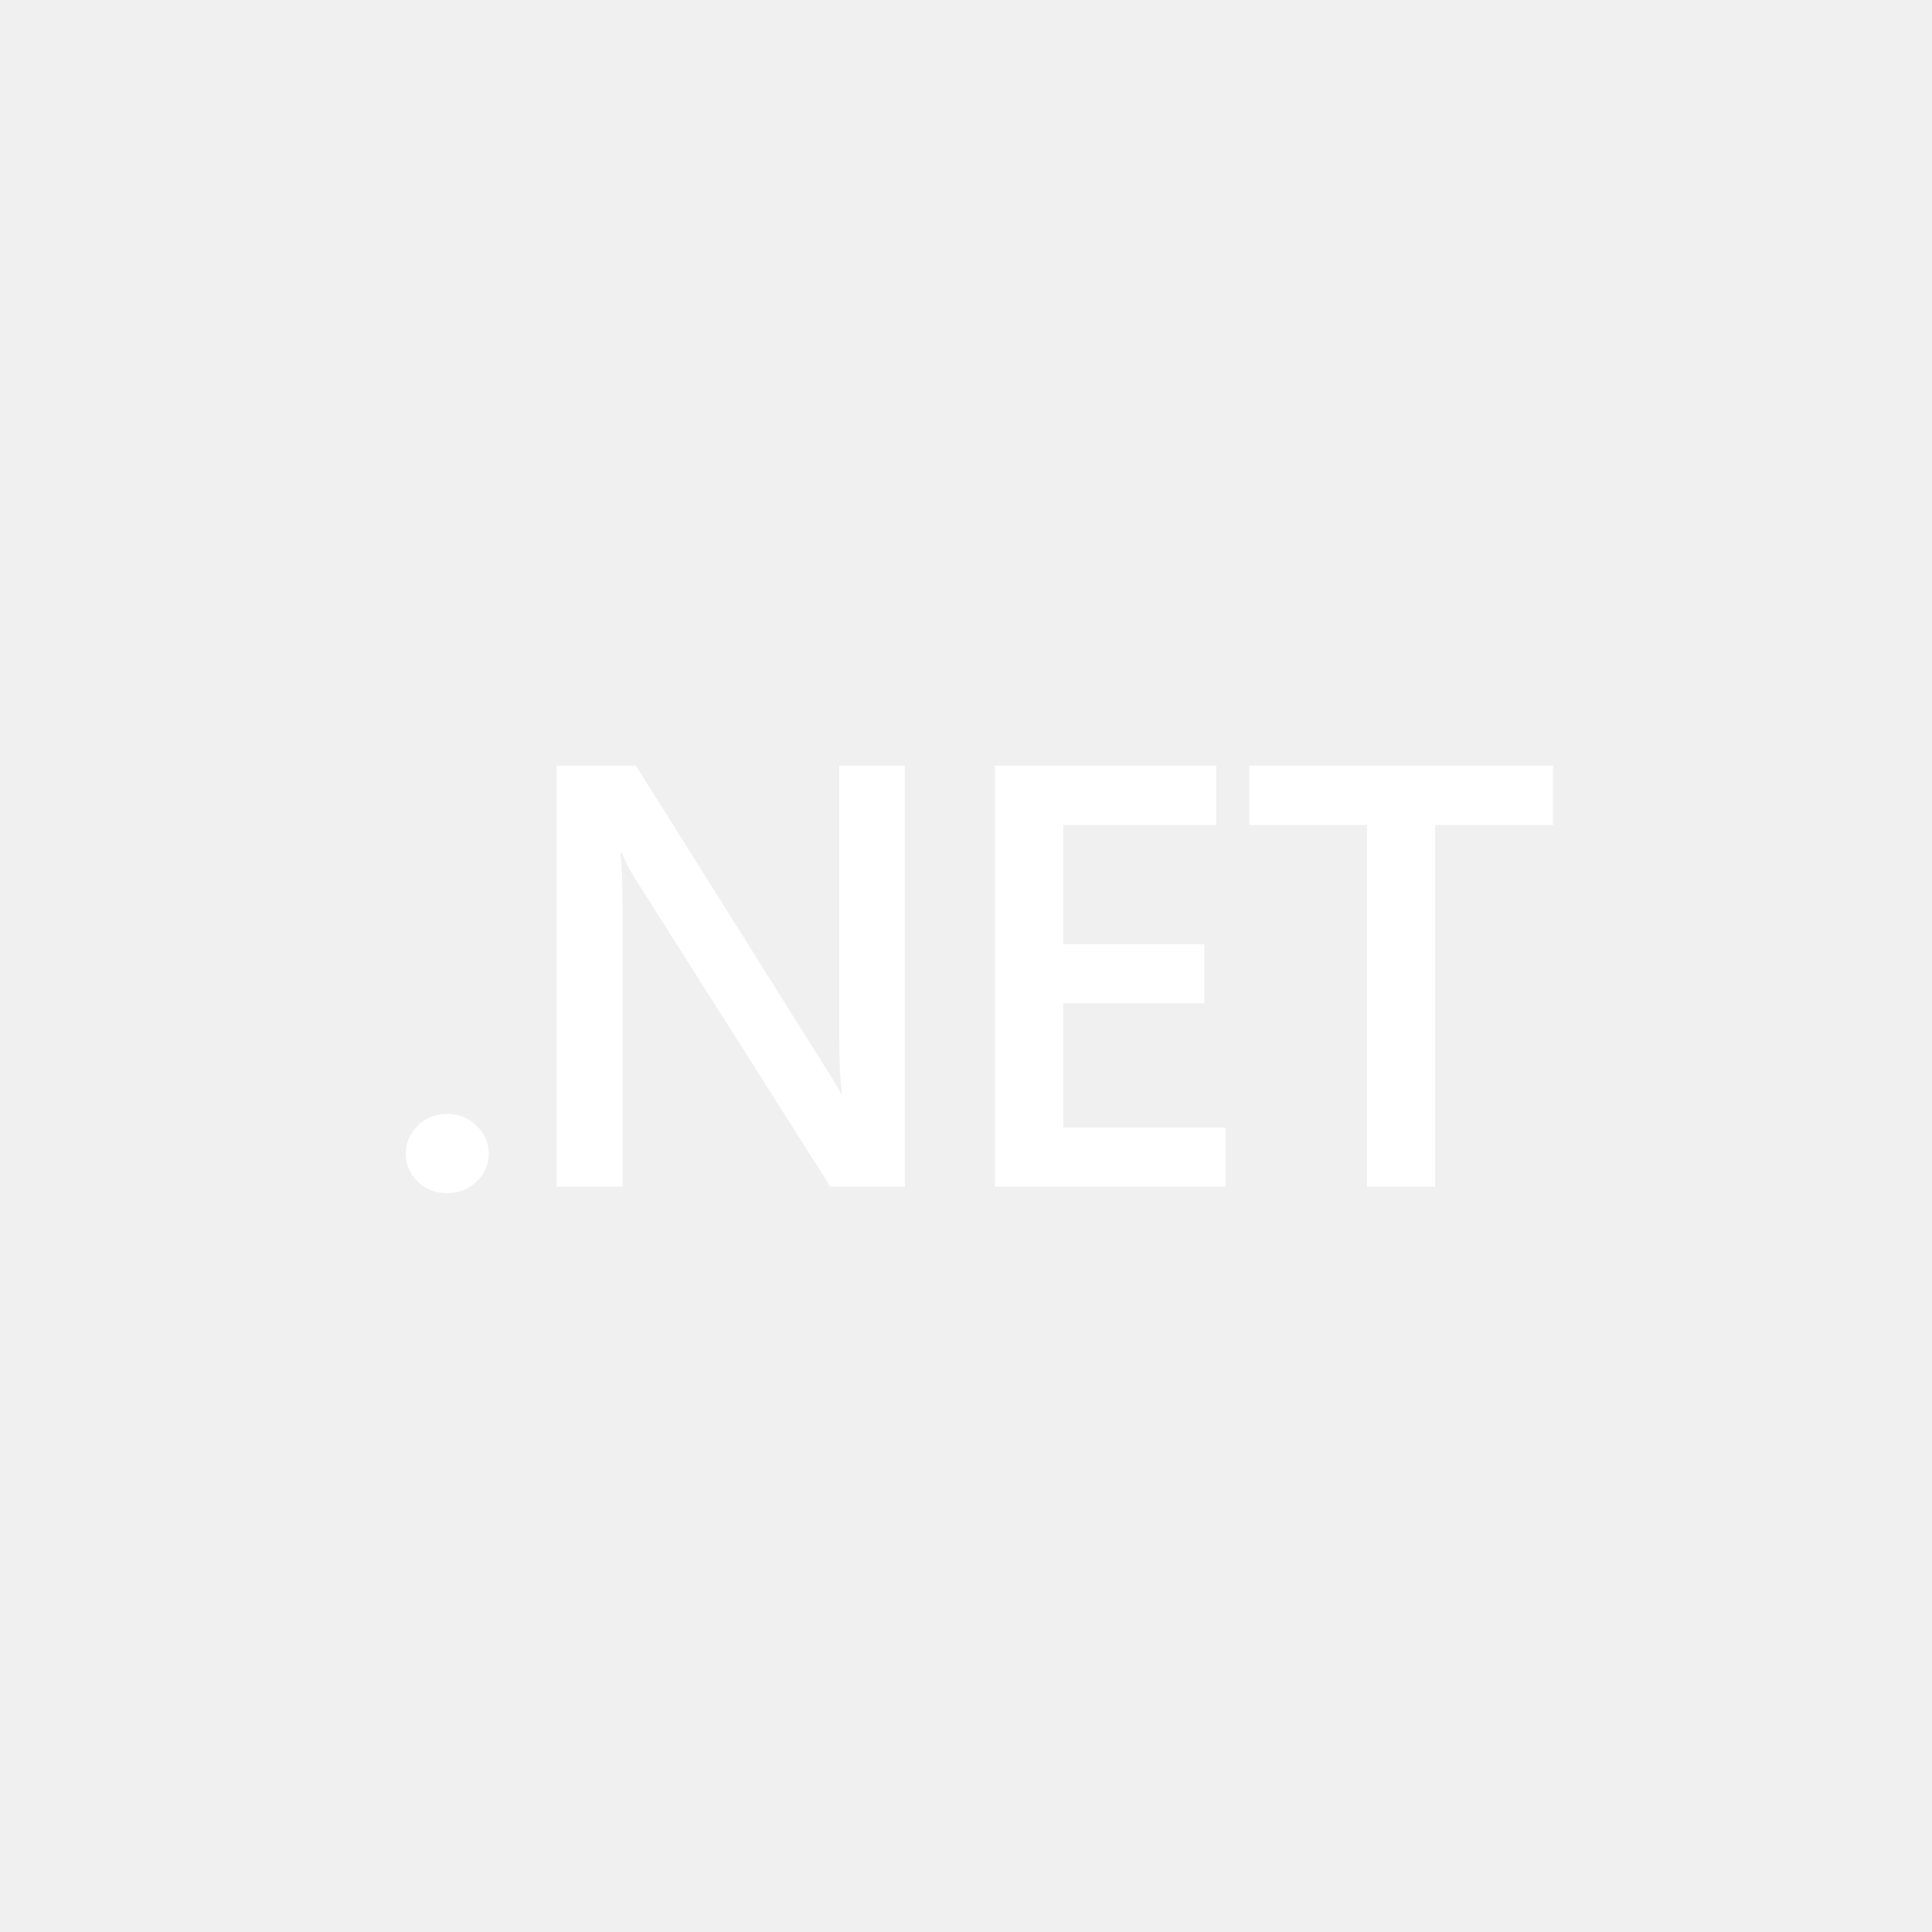
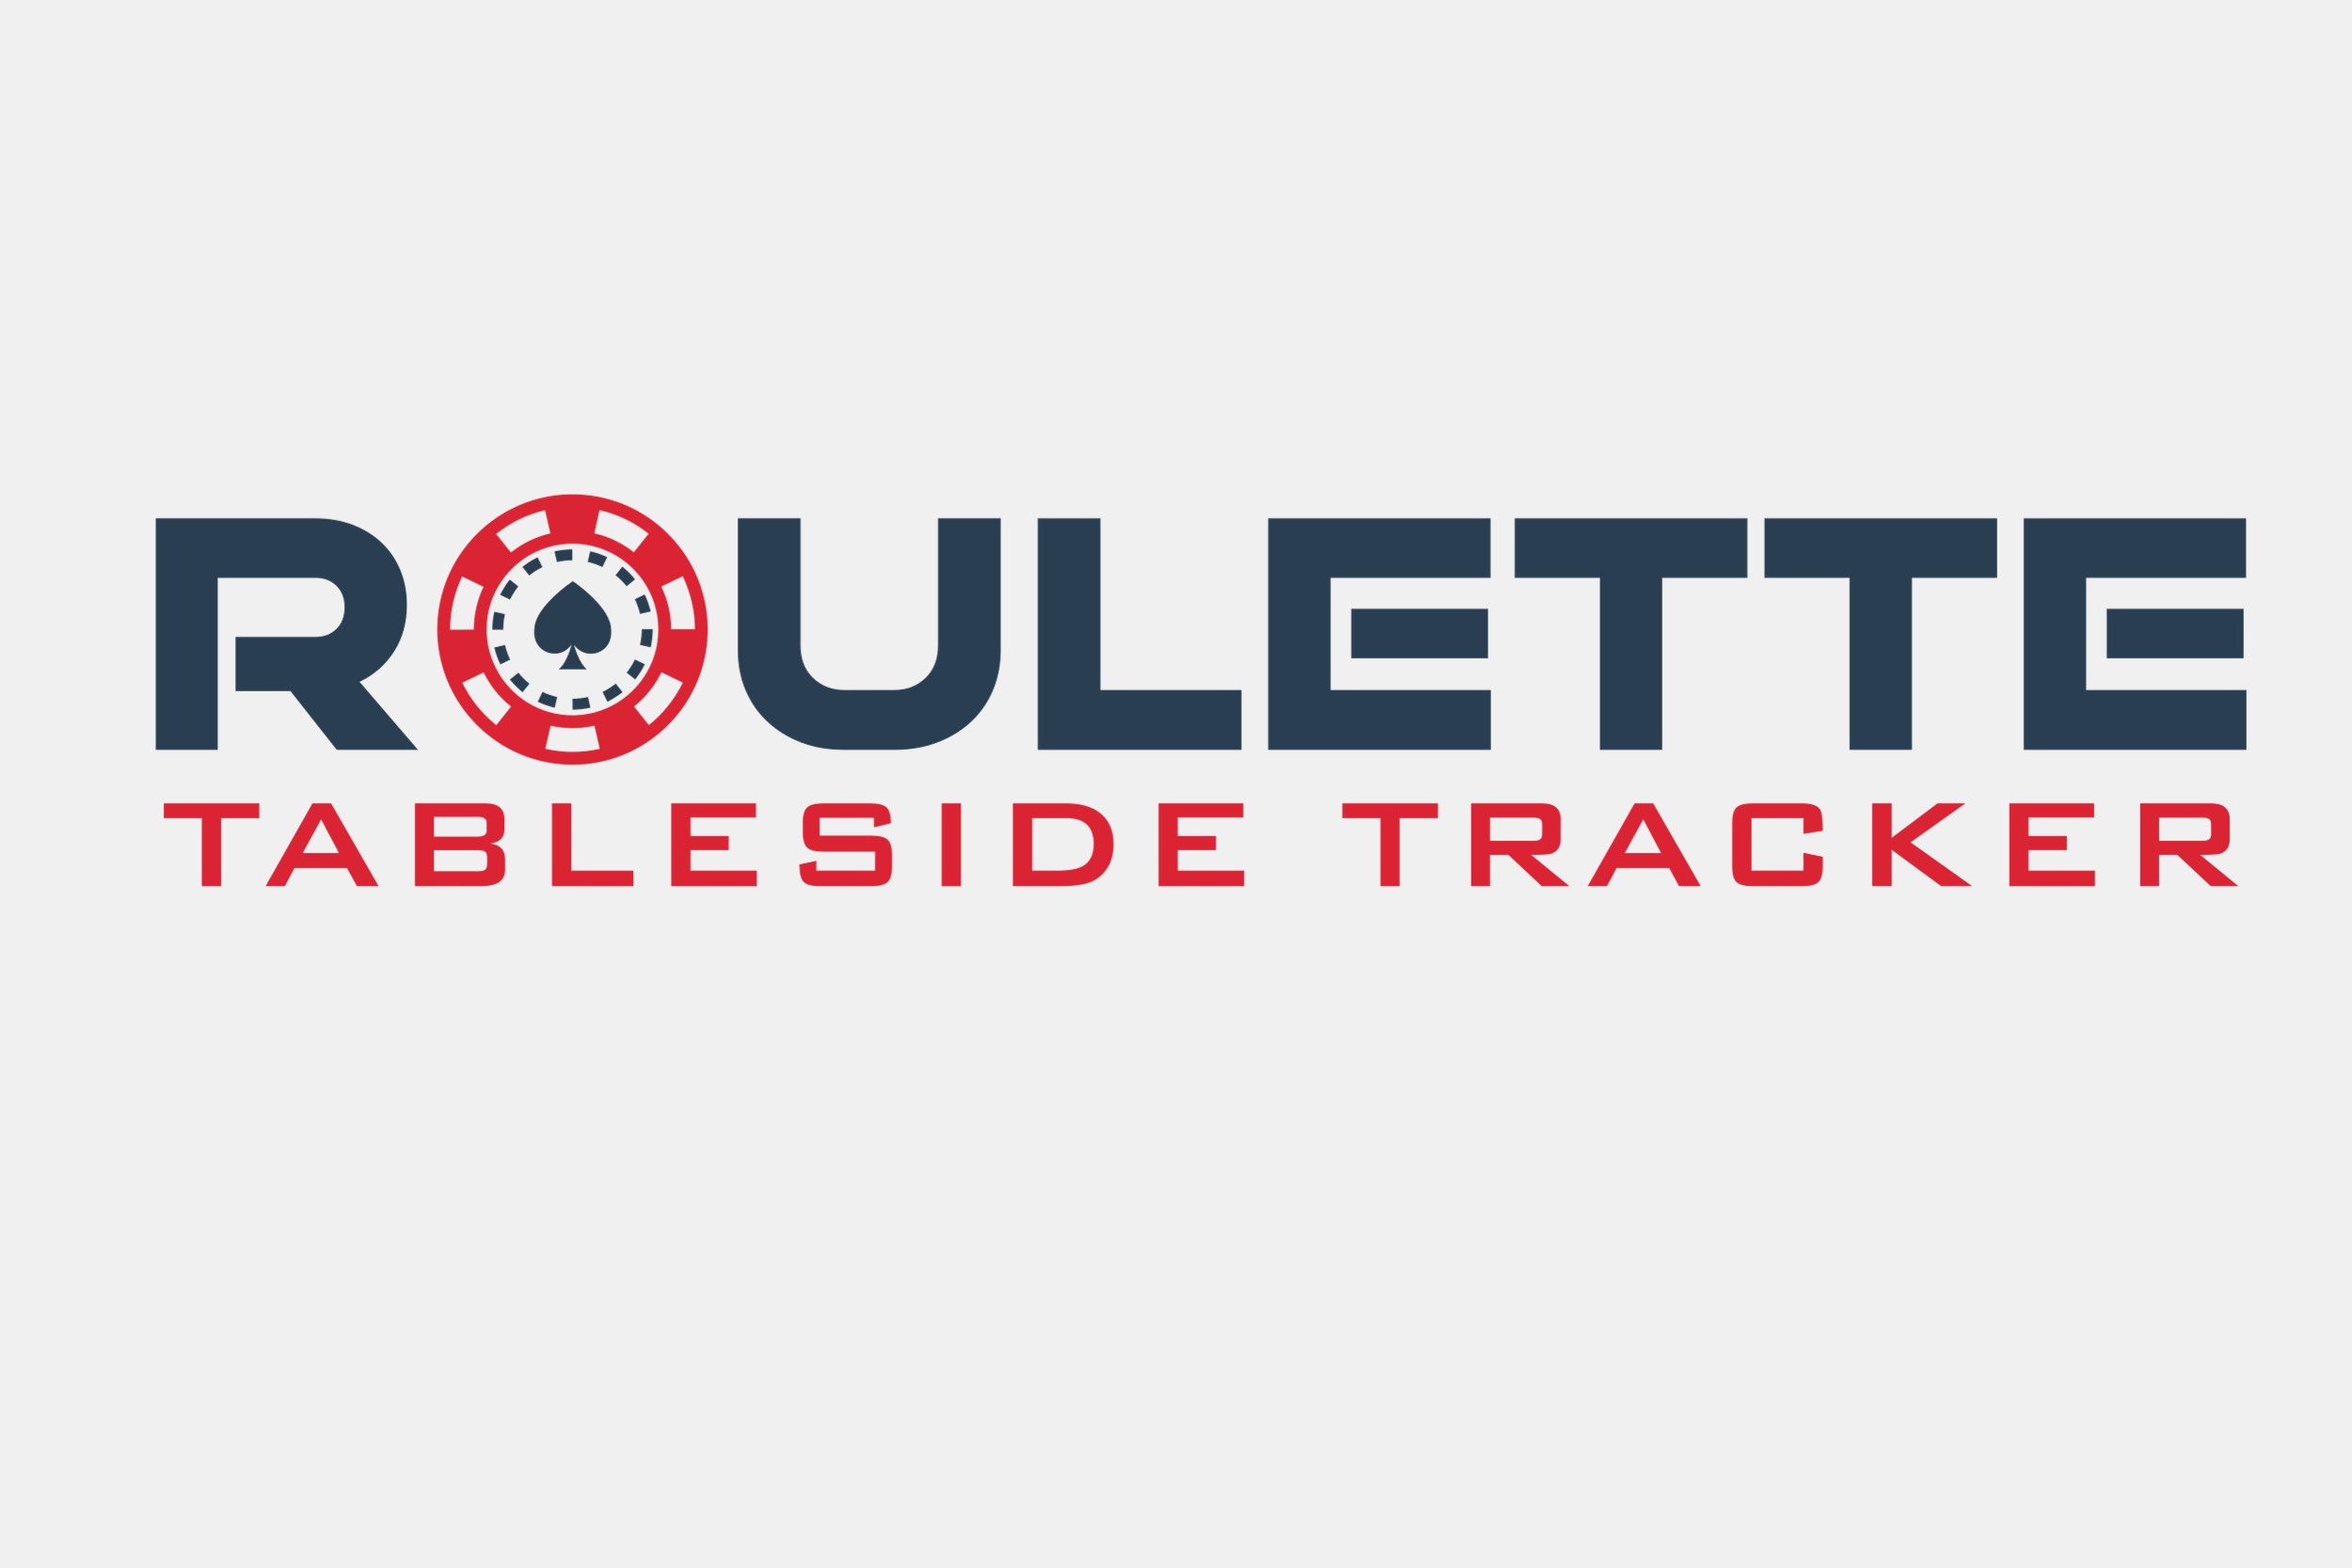
- <svg xmlns="http://www.w3.org/2000/svg" width="456" height="456" viewBox="0 0 456 456" version="1.1" xml:space="preserve" style="fill-rule:evenodd;clip-rule:evenodd;stroke-linejoin:round;stroke-miterlimit:2;">
-   <path d="m 105.5,281.609 c -2.703,0 -5.001,-0.9 -6.893,-2.702 -1.892,-1.848 -2.838,-4.042 -2.838,-6.582 0,-2.587 0.946,-4.804 2.838,-6.652 1.892,-1.848 4.19,-2.772 6.893,-2.772 2.748,0 5.068,0.924 6.96,2.772 1.937,1.848 2.906,4.064 2.906,6.652 0,2.54 -0.968,4.734 -2.906,6.582 -1.892,1.802 -4.212,2.702 -6.96,2.702 z" style="fill:#ffffff;fill-rule:nonzero;stroke-width:0.838" />
-   <path d="M 213.561,280.084 H 195.99 L 149.7,207.054 c -1.171,-1.848 -2.14,-3.765 -2.906,-5.751 h -0.406 c 0.361,2.125 0.541,6.675 0.541,13.65 v 65.132 h -15.543 v -99.36 h 18.719 l 44.737,71.298 c 1.892,2.957 3.109,4.989 3.649,6.098 h 0.27 c -0.45,-2.632 -0.676,-7.09 -0.676,-13.373 v -64.023 h 15.476 z" style="fill:#ffffff;fill-rule:nonzero;stroke-width:0.838" />
-   <path d="m 289.251,280.084 h -54.401 v -99.36 h 52.238 v 13.997 h -36.154 v 28.131 h 33.316 v 13.927 h -33.316 v 29.378 h 38.316 z" style="fill:#ffffff;fill-rule:nonzero;stroke-width:0.838" />
-   <path d="M 366.565,194.721 H 338.722 v 85.363 h -16.084 v -85.363 h -27.775 v -13.997 h 71.701 z" style="fill:#ffffff;fill-rule:nonzero;stroke-width:0.838" />
+ <svg xmlns="http://www.w3.org/2000/svg" xmlns:xlink="http://www.w3.org/1999/xlink" version="1.1" id="Layer_1" x="0px" y="0px" width="8503.94px" height="5669.29px" viewBox="0 0 8503.94 5669.29" enable-background="new 0 0 8503.94 5669.29" xml:space="preserve">
+   <defs id="defs185">
+     <pattern patternTransform="translate(1124.431,754.1098)" id="pattern2791" xlink:href="#pattern2697" />
+     <pattern id="pattern2697" patternTransform="translate(1178.297,558.8492)" height="4127.766" width="5898.216" patternUnits="userSpaceOnUse">
+       <rect style="fill:none;stroke-width:3.7;stroke-miterlimit:1.4" id="rect1461" width="5898.216" height="1710.213" x="0" y="0" />
+       <g id="g180" transform="translate(-1299.493,-572.3155)">
+         <g id="g90">
+           <g id="g36">
+             <path id="path4" d="m 2213.153,1670.392 h -82.721 v 147.369 h -41.708 v -147.369 h -82.374 v -31.976 h 206.803 z" fill="#da2333" />
+             <path id="path6" d="m 2471.4,1817.761 h -46.921 l -21.55,-39.275 h -113.654 l -20.854,39.275 h -41.708 l 101.49,-179.345 h 40.318 z m -85.848,-71.598 -38.58,-72.989 -39.97,72.989 z" fill="#da2333" />
+             <path id="path8" d="m 2745.283,1782.657 c 0,23.407 -17.612,35.104 -52.831,35.104 H 2549.95 v -179.345 h 153.625 c 26.876,0 40.317,11.589 40.317,34.757 v 21.896 c 0,17.612 -10.313,27.692 -30.934,30.238 21.55,2.781 32.324,14.251 32.324,34.409 v 22.941 z m -39.97,-85.154 v -17.03 c 0,-8.571 -6.375,-12.861 -19.116,-12.861 h -95.233 v 42.751 h 95.233 c 12.74,0 19.116,-4.285 19.116,-12.86 z m 1.042,71.946 v -13.554 c 0,-6.717 -1.564,-11.062 -4.692,-13.034 -3.128,-1.966 -8.287,-2.954 -15.467,-2.954 h -95.233 v 45.531 h 95.233 c 7.18,0 12.339,-0.983 15.467,-2.955 3.128,-1.966 4.692,-6.31 4.692,-13.034 z" fill="#da2333" />
+             <path id="path10" d="M 3022.987,1817.761 H 2846.77 v -179.345 h 41.708 v 145.631 h 134.509 z" fill="#da2333" />
+             <path id="path12" d="m 3290.266,1817.761 h -185.253 v -179.345 h 183.516 v 30.586 H 3146.72 v 39.97 h 82.721 v 30.586 h -82.721 v 44.488 h 143.545 v 33.715 z" fill="#da2333" />
+             <path id="path14" d="m 3582.914,1775.358 c 0,16.684 -3.247,27.925 -9.731,33.714 -6.49,5.794 -18.193,8.689 -35.104,8.689 h -110.874 c -18.307,0 -30.358,-3.242 -36.147,-9.731 -5.794,-6.484 -8.689,-18.997 -8.689,-37.537 l 36.843,-7.646 v 21.201 h 126.862 v -41.013 h -111.917 c -16.917,0 -28.56,-2.895 -34.931,-8.689 -6.375,-5.789 -9.558,-17.031 -9.558,-33.714 v -19.812 c 0,-16.684 3.183,-27.92 9.558,-33.714 6.371,-5.789 18.014,-8.689 34.931,-8.689 h 101.838 c 17.145,0 28.848,2.954 35.104,8.863 6.256,5.908 9.384,17.324 9.384,34.234 l -36.843,8.689 v -20.505 h -117.478 v 38.58 h 111.917 c 16.911,0 28.614,2.9 35.104,8.689 6.484,5.794 9.731,17.03 9.731,33.714 z" fill="#da2333" />
+             <path id="path16" d="m 3732.018,1817.761 h -41.708 v -179.345 h 41.708 z" fill="#da2333" />
+             <path id="path18" d="m 4062.55,1727.047 c 0,34.757 -13.208,60.362 -39.623,76.812 -15.065,9.271 -39.623,13.902 -73.685,13.902 h -104.618 v -179.345 h 115.392 c 31.048,0 55.378,6.951 72.989,20.854 19.694,15.294 29.545,37.886 29.545,67.777 z m -43.098,-0.696 c 0,-37.304 -19.698,-55.959 -59.087,-55.959 h -74.032 v 113.655 h 53.873 c 25.486,0 44.022,-3.242 55.611,-9.732 15.755,-8.803 23.635,-24.791 23.635,-47.964 z" fill="#da2333" />
+             <path id="path20" d="m 4345.117,1817.761 h -185.252 v -179.345 h 183.514 v 30.586 h -141.806 v 39.97 h 82.72 v 30.586 h -82.72 v 44.488 h 143.544 z" fill="#da2333" />
+             <path id="path22" d="m 4764.628,1670.392 h -82.723 v 147.369 h -41.708 v -147.369 h -82.374 v -31.976 h 206.805 z" fill="#da2333" />
+             <path id="path24" d="m 5049.285,1817.761 h -59.783 l -72.292,-67.776 h -39.623 v 67.776 h -41.013 v -179.345 h 153.624 c 26.876,0 40.315,11.589 40.315,34.757 v 42.055 c 0,17.378 -6.948,28.153 -20.852,32.325 -5.333,1.624 -19.697,2.432 -43.099,2.432 z m -59.087,-112.611 v -21.55 c 0,-6.023 -1.737,-9.96 -5.216,-11.816 -2.55,-1.619 -7.069,-2.434 -13.552,-2.434 h -93.844 v 50.05 h 93.844 c 6.482,0 11.002,-0.809 13.552,-2.433 3.479,-1.852 5.216,-5.789 5.216,-11.817 z" fill="#da2333" />
+             <path id="path26" d="m 5333.596,1817.761 h -46.923 l -21.549,-39.275 h -113.655 l -20.854,39.275 h -41.708 l 101.49,-179.345 h 40.317 z m -85.851,-71.598 -38.579,-72.989 -39.97,72.989 z" fill="#da2333" />
+             <path id="path28" d="m 5597.747,1775.358 c 0,16.684 -3.189,27.925 -9.56,33.714 -6.375,5.794 -18.02,8.689 -34.931,8.689 h -107.052 c -16.916,0 -28.56,-2.895 -34.931,-8.689 -6.376,-5.79 -9.558,-17.031 -9.558,-33.714 v -94.538 c 0,-16.684 3.182,-27.92 9.558,-33.714 6.371,-5.789 18.015,-8.689 34.931,-8.689 h 107.052 c 21.315,0 34.523,4.985 39.623,14.945 3.242,5.795 4.867,20.626 4.867,44.488 l -41.709,6.604 v -34.062 h -112.611 v 113.655 h 112.611 v -38.58 l 41.709,8.689 v 21.202 z" fill="#da2333" />
+             <path id="path30" d="m 5921.33,1817.761 h -67.08 l -107.4,-78.897 v 78.897 h -42.054 v -179.345 h 42.054 v 74.727 l 99.407,-74.727 h 60.477 l -118.871,84.458 z" fill="#da2333" />
+             <path id="path32" d="m 6186.867,1817.761 h -185.252 v -179.345 h 183.516 v 30.586 h -141.809 v 39.97 h 82.722 v 30.586 h -82.722 v 44.488 h 143.545 z" fill="#da2333" />
+             <path id="path34" d="m 6497.592,1817.761 h -59.782 l -72.293,-67.776 h -39.623 v 67.776 h -41.014 v -179.345 h 153.624 c 26.877,0 40.316,11.589 40.316,34.757 v 42.055 c 0,17.378 -6.948,28.153 -20.852,32.325 -5.334,1.624 -19.697,2.432 -43.1,2.432 z m -59.088,-112.611 v -21.55 c 0,-6.023 -1.736,-9.96 -5.214,-11.816 -2.552,-1.619 -7.071,-2.434 -13.554,-2.434 h -93.843 v 50.05 h 93.843 c 6.482,0 11.002,-0.809 13.554,-2.433 3.478,-1.852 5.214,-5.789 5.214,-11.817 z" fill="#da2333" />
+           </g>
+           <g id="g88">
+             <g id="g40">
+               <path id="path38" d="m 2869.18,969.993 c 40.93,-2.964 82.5,2.458 121.106,16.474 63.764,22.844 118.845,68.692 153.155,127.061 18.944,31.986 31.617,67.646 37.184,104.387 5.288,35.247 4.225,71.458 -3.351,106.28 -11.403,52.883 -38.029,102.308 -75.69,141.112 -36.48,37.867 -83.319,65.684 -134.113,79.329 -65.323,17.737 -136.816,11.953 -198.265,-16.537 -59.045,-27.014 -108.469,-74.286 -138.23,-131.979 -17.482,-33.778 -28.301,-71.015 -31.472,-108.919 -4.404,-50.388 4.459,-101.92 25.815,-147.796 28.734,-62.512 80.266,-114.144 142.707,-143.031 31.75,-14.834 66.222,-23.725 101.154,-26.381 z m -143.391,85.049 c 10.629,13.439 21.439,26.725 32.067,40.164 24.888,-19.907 54.234,-34.301 85.337,-41.318 -3.611,-16.772 -7.665,-33.463 -11.376,-50.216 -38.625,8.845 -75.087,26.652 -106.028,51.37 z m 212.659,-1.307 c 31.139,6.909 60.529,21.231 85.499,41.039 10.647,-13.403 21.248,-26.842 32.004,-40.174 -31.004,-24.689 -67.575,-42.407 -106.271,-51.072 -3.657,16.754 -7.602,33.445 -11.232,50.207 z m -67.556,23.465 c -21.682,2.389 -42.949,8.593 -62.45,18.376 -36.355,18.061 -66.476,48.371 -84.249,84.878 -18.221,36.841 -23.455,79.862 -14.853,120.026 6.818,32.472 22.662,62.963 45.19,87.301 22.682,24.716 52.182,43.138 84.392,52.549 37.031,10.926 77.475,9.873 113.873,-3.027 33.771,-11.854 63.881,-33.767 85.672,-62.151 21.681,-28.059 35.11,-62.458 37.903,-97.831 3.27,-37.804 -5.558,-76.528 -24.853,-109.208 -18.177,-31.021 -45.506,-56.594 -77.717,-72.583 -31.587,-15.844 -67.798,-22.213 -102.908,-18.33 z m 212.531,91.796 c 14.063,28.644 21.259,60.54 21.367,92.427 17.132,-0.01 34.265,0 51.406,-0.01 -0.082,-39.624 -9.233,-79.13 -26.428,-114.828 -15.511,7.351 -30.896,14.926 -46.345,22.411 z m -457.276,93.282 c 17.104,-0.125 34.219,-0.036 51.334,-0.053 0.018,-31.968 7.26,-63.837 21.015,-92.679 -15.386,-7.467 -30.843,-14.773 -46.2,-22.285 -17.232,35.733 -26.185,75.357 -26.149,115.017 z m 26.392,114.91 c 17.348,35.598 42.642,67.313 73.646,91.956 10.593,-13.446 21.338,-26.777 31.986,-40.181 -24.97,-19.906 -45.434,-45.415 -59.396,-74.141 -15.403,7.467 -30.815,14.916 -46.236,22.366 z m 371.831,51.594 c 10.594,13.466 21.321,26.835 32.076,40.192 30.887,-24.725 56.082,-56.388 73.475,-91.904 -15.277,-7.692 -30.852,-14.79 -46.137,-22.456 -14.159,28.618 -34.381,54.289 -59.414,74.168 z m -192.022,91.5 c 38.588,9.041 79.177,8.71 117.827,0.135 -3.765,-16.763 -7.512,-33.525 -11.484,-50.243 -31.084,7.188 -63.782,7.213 -94.867,0.045 -3.965,16.653 -7.513,33.406 -11.476,50.063 z" fill="#da2333" />
+             </g>
+             <path id="path42" d="m 2852.083,1092.919 c 12.628,-3.108 25.672,-4.359 38.66,-4.549 0.054,7.891 0.09,15.791 0.063,23.681 -11.206,-0.045 -22.42,1.279 -33.346,3.801 -1.872,-7.63 -3.432,-15.331 -5.377,-22.933 z" fill="#2a3e51" />
+             <path id="path44" d="m 2929.395,1092.603 c 12.656,2.891 24.96,7.225 36.724,12.719 -3.288,7.161 -6.882,14.169 -10.152,21.339 -10.188,-4.812 -20.888,-8.485 -31.859,-11.071 1.873,-7.629 3.387,-15.358 5.287,-22.987 z" fill="#2a3e51" />
+             <path id="path46" d="m 2782.644,1126.48 c 10.171,-8.097 21.223,-15.069 32.896,-20.816 3.387,7.116 6.837,14.195 10.332,21.267 -10.107,4.945 -19.673,10.98 -28.455,18.006 -4.909,-6.17 -9.864,-12.295 -14.773,-18.457 z" fill="#2a3e51" />
+             <path id="path48" d="m 2998.978,1125.958 c 10.197,8.062 19.403,17.33 27.618,27.4 -6.107,5 -12.323,9.855 -18.411,14.863 -7.045,-8.764 -15.088,-16.727 -23.854,-23.762 4.847,-6.187 9.793,-12.313 14.647,-18.501 z" fill="#2a3e51" />
+             <path id="path50" d="m 2734.589,1186.795 c 5.773,-11.603 12.646,-22.645 20.655,-32.842 6.188,4.874 12.349,9.792 18.51,14.702 -6.909,8.835 -12.988,18.338 -17.791,28.481 -7.159,-3.37 -14.358,-6.693 -21.374,-10.341 z" fill="#2a3e51" />
+             <path id="path52" d="m 2891.771,1157.295 c 12.889,9.016 25.211,18.853 36.785,29.526 13.089,12.251 25.492,25.51 34.842,40.904 6.377,10.629 11.377,22.582 11.412,35.165 0.999,11.728 -1.358,24.105 -8.403,33.733 -9.054,12.791 -25.518,19.61 -40.976,17.501 -12.583,-1.414 -24.023,-8.854 -31.121,-19.231 4.089,14.323 9.206,28.554 17.33,41.137 2.892,4.423 6.188,8.639 10.206,12.097 -20.141,0 -40.29,-0.027 -60.431,0.01 10.278,-8.755 16.366,-21.276 21.293,-33.589 2.559,-6.577 4.63,-13.332 6.449,-20.142 -7.602,11.241 -20.33,19.115 -34.021,19.664 -12.025,0.847 -24.339,-3.45 -33.077,-11.782 -8.835,-8.224 -13.455,-20.249 -13.807,-32.193 -0.027,-8.377 0.423,-16.917 3.252,-24.888 5.341,-15.601 15.357,-29.076 26.194,-41.309 16.079,-17.617 34.427,-33.091 54.073,-46.603 z" fill="#2a3e51" />
+             <path id="path54" d="m 3026.173,1196.406 c 7.15,-3.278 14.068,-7.071 21.302,-10.142 5.495,11.719 9.873,23.942 12.863,36.535 -7.629,1.918 -15.34,3.478 -22.969,5.414 -2.63,-10.964 -6.468,-21.592 -11.196,-31.807 z" fill="#2a3e51" />
+             <path id="path56" d="m 2717.618,1262.278 c -0.063,-12.989 1.495,-25.942 4.17,-38.642 7.711,1.603 15.349,3.53 23.069,5.089 -2.351,11.025 -3.666,22.285 -3.675,33.562 -7.854,-0.027 -15.709,-0.018 -23.564,-0.01 z" fill="#2a3e51" />
+             <path id="path58" d="m 3041.17,1261.387 c 7.846,0.072 15.7,0.01 23.554,0.026 0.063,13.152 -1.504,26.266 -4.232,39.121 -7.738,-1.559 -15.385,-3.514 -23.105,-5.144 2.504,-11.152 3.728,-22.582 3.783,-34.003 z" fill="#2a3e51" />
+             <path id="path60" d="m 2721.952,1300.893 c 7.583,-1.981 15.312,-3.449 22.905,-5.404 2.748,10.917 6.395,21.601 11.233,31.77 -7.072,3.441 -14.152,6.863 -21.231,10.269 -5.63,-11.693 -9.899,-24.015 -12.907,-36.635 z" fill="#2a3e51" />
+             <path id="path62" d="m 3026.298,1326.962 c 7.125,3.44 14.259,6.845 21.357,10.332 -5.783,11.628 -12.691,22.69 -20.735,32.886 -6.207,-4.847 -12.287,-9.837 -18.484,-14.683 6.89,-8.881 13.035,-18.366 17.862,-28.535 z" fill="#2a3e51" />
+             <path id="path64" d="m 2755.577,1370.305 c 6.143,-4.926 12.304,-9.835 18.446,-14.771 7.018,8.782 15.043,16.763 23.825,23.788 -4.918,6.17 -9.863,12.323 -14.736,18.529 -10.097,-8.206 -19.411,-17.385 -27.535,-27.546 z" fill="#2a3e51" />
+             <path id="path66" d="m 2956.282,1397.067 c 10.116,-4.891 19.664,-10.953 28.474,-17.934 4.81,6.241 9.936,12.251 14.664,18.556 -10.17,8.042 -21.223,14.917 -32.806,20.707 -3.485,-7.088 -6.926,-14.194 -10.332,-21.329 z" fill="#2a3e51" />
+             <path id="path68" d="m 2826.214,1397.139 c 10.105,4.917 20.824,8.494 31.734,11.144 -1.784,7.654 -3.451,15.337 -5.251,22.994 -12.646,-2.925 -24.934,-7.276 -36.697,-12.756 3.27,-7.188 6.8,-14.256 10.214,-21.382 z" fill="#2a3e51" />
+             <path id="path70" d="m 2891.311,1411.894 c 11.215,0.035 22.438,-1.29 33.382,-3.746 1.648,7.717 3.667,15.365 5.134,23.129 -12.664,2.658 -25.563,4.271 -38.516,4.233 0.01,-7.872 0.018,-15.745 0,-23.616 z" fill="#2a3e51" />
+             <g id="g86">
+               <path id="path72" d="M 2380.752,1522.541 2280.5,1395.298 h -118.76 v -117.217 h 172.742 c 18.507,0 33.667,-5.784 45.499,-17.352 11.82,-11.567 17.737,-27.111 17.737,-46.656 0,-19.532 -5.917,-35.088 -17.737,-46.655 -11.832,-11.567 -26.991,-17.352 -45.499,-17.352 h -211.3 v 372.474 h -134.183 v -501.259 h 345.483 c 28.786,0 55.259,4.506 79.43,13.495 24.159,9.001 45.113,21.726 62.85,38.173 17.737,16.46 31.485,36.245 41.257,59.38 9.76,23.135 14.652,48.583 14.652,76.345 0,38.559 -9.254,72.237 -27.763,101.023 -18.508,28.798 -43.45,50.644 -74.803,65.549 l 126.471,147.293 h -175.824 z" fill="#2a3e51" />
+               <path id="path74" d="m 3478.121,1522.541 c -33.426,0 -64.007,-5.266 -91.77,-15.81 -27.762,-10.532 -51.933,-25.316 -72.489,-44.342 -20.569,-19.014 -36.51,-41.764 -47.813,-68.247 -11.314,-26.474 -16.966,-55.645 -16.966,-87.528 v -285.332 h 135.726 v 275.307 c 0,29.304 8.989,52.705 26.991,70.176 17.989,17.483 40.872,26.22 68.634,26.22 h 106.421 c 27.762,0 50.632,-8.736 68.634,-26.22 17.99,-17.472 26.991,-40.872 26.991,-70.176 v -275.307 h 135.725 v 285.332 c 0,31.883 -5.663,61.055 -16.965,87.528 -11.314,26.483 -27.257,49.233 -47.813,68.247 -20.568,19.026 -44.859,33.811 -72.875,44.342 -28.027,10.543 -58.487,15.81 -91.383,15.81 z" fill="#2a3e51" />
+               <path id="path76" d="m 3898.405,1522.541 v -501.259 h 135.726 v 371.703 h 305.383 v 129.556 z" fill="#2a3e51" />
+               <path id="path78" d="m 4397.341,1522.541 v -501.259 h 481.208 v 128.785 h -346.254 v 242.918 h 347.023 v 129.556 z m 179.682,-198.19 v -107.192 h 296.127 v 107.192 z" fill="#2a3e51" />
+               <path id="path80" d="m 5115.288,1522.541 v -372.474 h -184.309 v -128.785 h 503.572 v 128.785 h -184.31 v 372.474 z" fill="#2a3e51" />
+               <path id="path82" d="M 5655.867,1522.541 V 1150.067 H 5471.56 v -128.785 h 503.57 v 128.785 h -184.309 v 372.474 z" fill="#2a3e51" />
+               <path id="path84" d="m 6032.962,1522.541 v -501.259 h 481.208 v 128.785 h -346.252 v 242.918 h 347.023 v 129.556 z m 179.684,-198.19 v -107.192 h 296.127 v 107.192 z" fill="#2a3e51" />
+             </g>
+           </g>
+         </g>
+         <g id="g178">
+           <g id="g124">
+             <path id="path92" d="m 2213.153,4552.713 h -82.721 v 147.369 h -41.708 v -147.369 h -82.374 v -31.977 h 206.803 z" fill="#ffffff" />
+             <path id="path94" d="m 2471.4,4700.082 h -46.921 l -21.55,-39.275 h -113.654 l -20.854,39.275 h -41.708 l 101.49,-179.346 h 40.318 z m -85.848,-71.6 -38.58,-72.988 -39.97,72.988 z" fill="#ffffff" />
+             <path id="path96" d="m 2745.283,4664.977 c 0,23.408 -17.612,35.105 -52.831,35.105 H 2549.95 v -179.346 h 153.625 c 26.876,0 40.317,11.59 40.317,34.758 v 21.896 c 0,17.611 -10.313,27.691 -30.934,30.238 21.55,2.781 32.324,14.25 32.324,34.408 v 22.941 z m -39.97,-85.153 v -17.031 c 0,-8.57 -6.375,-12.861 -19.116,-12.861 h -95.233 v 42.752 h 95.233 c 12.74,0 19.116,-4.286 19.116,-12.86 z m 1.042,71.946 v -13.555 c 0,-6.717 -1.564,-11.063 -4.692,-13.033 -3.128,-1.967 -8.287,-2.955 -15.467,-2.955 h -95.233 v 45.531 h 95.233 c 7.18,0 12.339,-0.982 15.467,-2.955 3.128,-1.965 4.692,-6.311 4.692,-13.033 z" fill="#ffffff" />
+             <path id="path98" d="M 3022.987,4700.082 H 2846.77 v -179.346 h 41.708 v 145.631 h 134.509 z" fill="#ffffff" />
+             <path id="path100" d="m 3290.266,4700.082 h -185.253 v -179.346 h 183.516 v 30.586 H 3146.72 v 39.971 h 82.721 v 30.586 h -82.721 v 44.488 h 143.545 v 33.715 z" fill="#ffffff" />
+             <path id="path102" d="m 3582.914,4657.678 c 0,16.684 -3.247,27.926 -9.731,33.715 -6.49,5.795 -18.193,8.689 -35.104,8.689 h -110.874 c -18.307,0 -30.358,-3.242 -36.147,-9.732 -5.794,-6.484 -8.689,-18.996 -8.689,-37.537 l 36.843,-7.646 v 21.201 h 126.862 v -41.012 h -111.917 c -16.917,0 -28.56,-2.895 -34.931,-8.689 -6.375,-5.789 -9.558,-17.031 -9.558,-33.715 v -19.811 c 0,-16.684 3.183,-27.92 9.558,-33.715 6.371,-5.789 18.014,-8.689 34.931,-8.689 h 101.838 c 17.145,0 28.848,2.955 35.104,8.863 6.256,5.908 9.384,17.324 9.384,34.234 l -36.843,8.689 v -20.506 h -117.478 v 38.58 h 111.917 c 16.911,0 28.614,2.9 35.104,8.689 6.484,5.795 9.731,17.031 9.731,33.715 z" fill="#ffffff" />
+             <path id="path104" d="m 3732.018,4700.082 h -41.708 v -179.346 h 41.708 z" fill="#ffffff" />
+             <path id="path106" d="m 4062.55,4609.367 c 0,34.756 -13.208,60.361 -39.623,76.813 -15.065,9.27 -39.623,13.902 -73.685,13.902 h -104.618 v -179.346 h 115.392 c 31.048,0 55.378,6.951 72.989,20.855 19.694,15.294 29.545,37.886 29.545,67.776 z m -43.098,-0.695 c 0,-37.305 -19.698,-55.959 -59.087,-55.959 h -74.032 v 113.654 h 53.873 c 25.486,0 44.022,-3.242 55.611,-9.732 15.755,-8.803 23.635,-24.791 23.635,-47.963 z" fill="#ffffff" />
+             <path id="path108" d="m 4345.117,4700.082 h -185.252 v -179.346 h 183.514 v 30.586 h -141.806 v 39.971 h 82.72 v 30.586 h -82.72 v 44.488 h 143.544 z" fill="#ffffff" />
+             <path id="path110" d="m 4764.628,4552.713 h -82.723 v 147.369 h -41.708 v -147.369 h -82.374 v -31.977 h 206.805 z" fill="#ffffff" />
+             <path id="path112" d="m 5049.285,4700.082 h -59.783 l -72.292,-67.777 h -39.623 v 67.777 h -41.013 v -179.346 h 153.624 c 26.876,0 40.315,11.59 40.315,34.758 v 42.055 c 0,17.379 -6.948,28.152 -20.852,32.324 -5.333,1.625 -19.697,2.432 -43.099,2.432 z m -59.087,-112.611 v -21.551 c 0,-6.023 -1.737,-9.959 -5.216,-11.816 -2.55,-1.619 -7.069,-2.434 -13.552,-2.434 h -93.844 v 50.051 h 93.844 c 6.482,0 11.002,-0.809 13.552,-2.434 3.479,-1.851 5.216,-5.789 5.216,-11.816 z" fill="#ffffff" />
+             <path id="path114" d="m 5333.596,4700.082 h -46.923 l -21.549,-39.275 h -113.655 l -20.854,39.275 h -41.708 l 101.49,-179.346 h 40.317 z m -85.851,-71.6 -38.579,-72.988 -39.97,72.988 z" fill="#ffffff" />
+             <path id="path116" d="m 5597.747,4657.678 c 0,16.684 -3.189,27.926 -9.56,33.715 -6.375,5.795 -18.02,8.689 -34.931,8.689 h -107.052 c -16.916,0 -28.56,-2.895 -34.931,-8.689 -6.376,-5.789 -9.558,-17.031 -9.558,-33.715 v -94.537 c 0,-16.684 3.182,-27.92 9.558,-33.715 6.371,-5.789 18.015,-8.689 34.931,-8.689 h 107.052 c 21.315,0 34.523,4.986 39.623,14.945 3.242,5.795 4.867,20.627 4.867,44.488 l -41.709,6.604 v -34.061 h -112.611 v 113.654 h 112.611 v -38.58 l 41.709,8.689 v 21.202 z" fill="#ffffff" />
+             <path id="path118" d="m 5921.33,4700.082 h -67.08 l -107.4,-78.898 v 78.898 h -42.054 v -179.346 h 42.054 v 74.727 l 99.407,-74.727 h 60.477 l -118.871,84.459 z" fill="#ffffff" />
+             <path id="path120" d="m 6186.867,4700.082 h -185.252 v -179.346 h 183.516 v 30.586 h -141.809 v 39.971 h 82.722 v 30.586 h -82.722 v 44.488 h 143.545 z" fill="#ffffff" />
+             <path id="path122" d="m 6497.592,4700.082 h -59.782 l -72.293,-67.777 h -39.623 v 67.777 h -41.014 v -179.346 h 153.624 c 26.877,0 40.316,11.59 40.316,34.758 v 42.055 c 0,17.379 -6.948,28.152 -20.852,32.324 -5.334,1.625 -19.697,2.432 -43.1,2.432 z m -59.088,-112.611 v -21.551 c 0,-6.023 -1.736,-9.959 -5.214,-11.816 -2.552,-1.619 -7.071,-2.434 -13.554,-2.434 h -93.843 v 50.051 h 93.843 c 6.482,0 11.002,-0.809 13.554,-2.434 3.478,-1.851 5.214,-5.789 5.214,-11.816 z" fill="#ffffff" />
+           </g>
+           <g id="g176">
+             <g id="g128">
+               <path id="path126" d="m 2869.18,3852.313 c 40.93,-2.963 82.5,2.459 121.106,16.475 63.764,22.844 118.845,68.691 153.155,127.061 18.944,31.986 31.617,67.646 37.184,104.389 5.288,35.246 4.225,71.457 -3.351,106.279 -11.403,52.883 -38.029,102.309 -75.69,141.113 -36.48,37.865 -83.319,65.684 -134.113,79.328 -65.323,17.738 -136.816,11.953 -198.265,-16.537 -59.045,-27.014 -108.469,-74.285 -138.23,-131.979 -17.482,-33.777 -28.301,-71.016 -31.472,-108.92 -4.404,-50.387 4.459,-101.92 25.815,-147.795 28.734,-62.512 80.266,-114.145 142.707,-143.031 31.75,-14.837 66.222,-23.727 101.154,-26.383 z m -143.391,85.05 c 10.629,13.438 21.439,26.725 32.067,40.164 24.888,-19.908 54.234,-34.301 85.337,-41.318 -3.611,-16.771 -7.665,-33.463 -11.376,-50.217 -38.625,8.846 -75.087,26.653 -106.028,51.371 z m 212.659,-1.308 c 31.139,6.91 60.529,21.232 85.499,41.039 10.647,-13.402 21.248,-26.842 32.004,-40.174 -31.004,-24.689 -67.575,-42.406 -106.271,-51.072 -3.657,16.754 -7.602,33.445 -11.232,50.207 z m -67.556,23.465 c -21.682,2.389 -42.949,8.594 -62.45,18.377 -36.355,18.061 -66.476,48.369 -84.249,84.877 -18.221,36.842 -23.455,79.861 -14.853,120.025 6.818,32.473 22.662,62.963 45.19,87.303 22.682,24.715 52.182,43.137 84.392,52.549 37.031,10.926 77.475,9.873 113.873,-3.027 33.771,-11.854 63.881,-33.768 85.672,-62.152 21.681,-28.059 35.11,-62.457 37.903,-97.83 3.27,-37.805 -5.558,-76.527 -24.853,-109.207 -18.177,-31.021 -45.506,-56.594 -77.717,-72.584 -31.587,-15.845 -67.798,-22.214 -102.908,-18.331 z m 212.531,91.796 c 14.063,28.645 21.259,60.539 21.367,92.426 17.132,-0.01 34.265,0 51.406,-0.01 -0.082,-39.623 -9.233,-79.129 -26.428,-114.826 -15.511,7.35 -30.896,14.924 -46.345,22.41 z m -457.276,93.282 c 17.104,-0.125 34.219,-0.035 51.334,-0.053 0.018,-31.969 7.26,-63.838 21.015,-92.68 -15.386,-7.467 -30.843,-14.771 -46.2,-22.283 -17.232,35.732 -26.185,75.356 -26.149,115.016 z m 26.392,114.91 c 17.348,35.598 42.642,67.313 73.646,91.955 10.593,-13.445 21.338,-26.777 31.986,-40.18 -24.97,-19.906 -45.434,-45.416 -59.396,-74.141 -15.403,7.467 -30.815,14.917 -46.236,22.366 z m 371.831,51.594 c 10.594,13.467 21.321,26.836 32.076,40.193 30.887,-24.727 56.082,-56.389 73.475,-91.904 -15.277,-7.693 -30.852,-14.791 -46.137,-22.457 -14.159,28.619 -34.381,54.289 -59.414,74.168 z m -192.022,91.5 c 38.588,9.041 79.177,8.711 117.827,0.135 -3.765,-16.764 -7.512,-33.525 -11.484,-50.242 -31.084,7.188 -63.782,7.213 -94.867,0.045 -3.965,16.651 -7.513,33.405 -11.476,50.062 z" fill="#ffffff" />
+             </g>
+             <path id="path130" d="m 2852.083,3975.238 c 12.628,-3.107 25.672,-4.359 38.66,-4.549 0.054,7.891 0.09,15.791 0.063,23.682 -11.206,-0.047 -22.42,1.279 -33.346,3.801 -1.872,-7.631 -3.432,-15.33 -5.377,-22.934 z" fill="#ffffff" />
+             <path id="path132" d="m 2929.395,3974.924 c 12.656,2.891 24.96,7.225 36.724,12.719 -3.288,7.16 -6.882,14.168 -10.152,21.34 -10.188,-4.813 -20.888,-8.486 -31.859,-11.072 1.873,-7.63 3.387,-15.358 5.287,-22.987 z" fill="#ffffff" />
+             <path id="path134" d="m 2782.644,4008.801 c 10.171,-8.098 21.223,-15.07 32.896,-20.816 3.387,7.115 6.837,14.195 10.332,21.268 -10.107,4.943 -19.673,10.98 -28.455,18.006 -4.909,-6.171 -9.864,-12.296 -14.773,-18.458 z" fill="#ffffff" />
+             <path id="path136" d="m 2998.978,4008.277 c 10.197,8.063 19.403,17.33 27.618,27.4 -6.107,5 -12.323,9.855 -18.411,14.863 -7.045,-8.764 -15.088,-16.727 -23.854,-23.762 4.847,-6.186 9.793,-12.311 14.647,-18.501 z" fill="#ffffff" />
+             <path id="path138" d="m 2734.589,4069.115 c 5.773,-11.602 12.646,-22.645 20.655,-32.842 6.188,4.873 12.349,9.791 18.51,14.701 -6.909,8.836 -12.988,18.338 -17.791,28.48 -7.159,-3.368 -14.358,-6.69 -21.374,-10.339 z" fill="#ffffff" />
+             <path id="path140" d="m 2891.771,4039.615 c 12.889,9.016 25.211,18.854 36.785,29.527 13.089,12.25 25.492,25.51 34.842,40.902 6.377,10.631 11.377,22.582 11.412,35.166 0.999,11.727 -1.358,24.105 -8.403,33.732 -9.054,12.791 -25.518,19.611 -40.976,17.502 -12.583,-1.414 -24.023,-8.854 -31.121,-19.23 4.089,14.322 9.206,28.553 17.33,41.137 2.892,4.424 6.188,8.639 10.206,12.098 -20.141,0 -40.29,-0.027 -60.431,0.01 10.278,-8.756 16.366,-21.277 21.293,-33.59 2.559,-6.576 4.63,-13.332 6.449,-20.141 -7.602,11.24 -20.33,19.115 -34.021,19.664 -12.025,0.846 -24.339,-3.451 -33.077,-11.783 -8.835,-8.223 -13.455,-20.248 -13.807,-32.193 -0.027,-8.377 0.423,-16.916 3.252,-24.887 5.341,-15.602 15.357,-29.076 26.194,-41.309 16.079,-17.618 34.427,-33.093 54.073,-46.605 z" fill="#ffffff" />
+             <path id="path142" d="m 3026.173,4078.727 c 7.15,-3.279 14.068,-7.072 21.302,-10.143 5.495,11.719 9.873,23.941 12.863,36.535 -7.629,1.918 -15.34,3.477 -22.969,5.414 -2.63,-10.965 -6.468,-21.592 -11.196,-31.806 z" fill="#ffffff" />
+             <path id="path144" d="m 2717.618,4144.598 c -0.063,-12.988 1.495,-25.941 4.17,-38.641 7.711,1.602 15.349,3.529 23.069,5.088 -2.351,11.025 -3.666,22.285 -3.675,33.563 -7.854,-0.028 -15.709,-0.018 -23.564,-0.01 z" fill="#ffffff" />
+             <path id="path146" d="m 3041.17,4143.707 c 7.846,0.072 15.7,0.01 23.554,0.025 0.063,13.152 -1.504,26.268 -4.232,39.121 -7.738,-1.559 -15.385,-3.514 -23.105,-5.143 2.504,-11.151 3.728,-22.581 3.783,-34.003 z" fill="#ffffff" />
+             <path id="path148" d="m 2721.952,4183.213 c 7.583,-1.98 15.312,-3.449 22.905,-5.404 2.748,10.918 6.395,21.602 11.233,31.77 -7.072,3.441 -14.152,6.863 -21.231,10.27 -5.63,-11.693 -9.899,-24.015 -12.907,-36.636 z" fill="#ffffff" />
+             <path id="path150" d="m 3026.298,4209.281 c 7.125,3.441 14.259,6.846 21.357,10.332 -5.783,11.629 -12.691,22.689 -20.735,32.887 -6.207,-4.848 -12.287,-9.838 -18.484,-14.684 6.89,-8.88 13.035,-18.365 17.862,-28.535 z" fill="#ffffff" />
+             <path id="path152" d="m 2755.577,4252.625 c 6.143,-4.926 12.304,-9.836 18.446,-14.771 7.018,8.783 15.043,16.764 23.825,23.789 -4.918,6.17 -9.863,12.322 -14.736,18.529 -10.097,-8.207 -19.411,-17.385 -27.535,-27.547 z" fill="#ffffff" />
+             <path id="path154" d="m 2956.282,4279.387 c 10.116,-4.891 19.664,-10.951 28.474,-17.934 4.81,6.242 9.936,12.252 14.664,18.557 -10.17,8.041 -21.223,14.916 -32.806,20.707 -3.485,-7.088 -6.926,-14.196 -10.332,-21.33 z" fill="#ffffff" />
+             <path id="path156" d="m 2826.214,4279.459 c 10.105,4.918 20.824,8.494 31.734,11.145 -1.784,7.654 -3.451,15.338 -5.251,22.994 -12.646,-2.926 -24.934,-7.277 -36.697,-12.756 3.27,-7.188 6.8,-14.256 10.214,-21.383 z" fill="#ffffff" />
+             <path id="path158" d="m 2891.311,4294.213 c 11.215,0.035 22.438,-1.289 33.382,-3.746 1.648,7.719 3.667,15.365 5.134,23.131 -12.664,2.658 -25.563,4.271 -38.516,4.232 0.01,-7.873 0.018,-15.744 0,-23.617 z" fill="#ffffff" />
+             <g id="g174">
+               <path id="path160" d="M 2380.752,4404.861 2280.5,4277.619 H 2161.74 V 4160.4 h 172.742 c 18.507,0 33.667,-5.783 45.499,-17.352 11.82,-11.566 17.737,-27.111 17.737,-46.654 0,-19.533 -5.917,-35.088 -17.737,-46.656 -11.832,-11.566 -26.991,-17.352 -45.499,-17.352 h -211.3 v 372.475 h -134.183 v -501.26 h 345.483 c 28.786,0 55.259,4.508 79.43,13.496 24.159,9.002 45.113,21.727 62.85,38.172 17.737,16.461 31.485,36.246 41.257,59.381 9.76,23.135 14.652,48.584 14.652,76.346 0,38.559 -9.254,72.236 -27.763,101.023 -18.508,28.797 -43.45,50.643 -74.803,65.549 l 126.471,147.293 z" fill="#ffffff" />
+               <path id="path162" d="m 3478.121,4404.861 c -33.426,0 -64.007,-5.266 -91.77,-15.811 -27.762,-10.531 -51.933,-25.314 -72.489,-44.342 -20.569,-19.014 -36.51,-41.764 -47.813,-68.246 -11.314,-26.475 -16.966,-55.646 -16.966,-87.529 v -285.332 h 135.726 v 275.307 c 0,29.305 8.989,52.705 26.991,70.178 17.989,17.482 40.872,26.219 68.634,26.219 h 106.421 c 27.762,0 50.632,-8.736 68.634,-26.219 17.99,-17.473 26.991,-40.873 26.991,-70.178 v -275.307 h 135.725 v 285.332 c 0,31.883 -5.663,61.055 -16.965,87.529 -11.314,26.482 -27.257,49.232 -47.813,68.246 -20.568,19.027 -44.859,33.811 -72.875,44.342 -28.027,10.545 -58.487,15.811 -91.383,15.811 z" fill="#ffffff" />
+               <path id="path164" d="m 3898.405,4404.861 v -501.26 h 135.726 v 371.703 h 305.383 v 129.557 z" fill="#ffffff" />
+               <path id="path166" d="m 4397.341,4404.861 v -501.26 h 481.208 v 128.785 h -346.254 v 242.918 h 347.023 v 129.557 z m 179.682,-198.191 v -107.191 h 296.127 v 107.191 z" fill="#ffffff" />
+               <path id="path168" d="m 5115.288,4404.861 v -372.475 h -184.309 v -128.785 h 503.572 v 128.785 h -184.31 v 372.475 z" fill="#ffffff" />
+               <path id="path170" d="M 5655.867,4404.861 V 4032.386 H 5471.56 v -128.785 h 503.57 v 128.785 h -184.309 v 372.475 z" fill="#ffffff" />
+               <path id="path172" d="m 6032.962,4404.861 v -501.26 h 481.208 v 128.785 h -346.252 v 242.918 h 347.023 v 129.557 z m 179.684,-198.191 v -107.191 h 296.127 v 107.191 z" fill="#ffffff" />
+             </g>
+           </g>
+         </g>
+       </g>
+     </pattern>
+     <clipPath id="clipPath2801" clipPathUnits="userSpaceOnUse">
+       <rect y="767.576" x="1467.821" height="1912.207" width="5399.965" id="rect2803" style="opacity:0.5;fill:#000000;stroke-width:3.7;stroke-miterlimit:1.4" />
+     </clipPath>
+     <clipPath id="clipPath2805" clipPathUnits="userSpaceOnUse">
+       <rect y="767.576" x="1467.821" height="1912.207" width="5399.965" id="rect2807" style="opacity:0.5;fill:#000000;stroke-width:3.7;stroke-miterlimit:1.4" />
+     </clipPath>
+   </defs>
+   <rect transform="matrix(1.670076,0,0,1.670076,-2466.008,-134.8056)" clip-path="url(#clipPath2805)" id="rect2789" y="754.11" x="1124.431" height="4127.767" width="5898.216" style="fill:url(#pattern2791);stroke:none" />
+   <rect clip-path="url(#clipPath2801)" y="148.129" x="834.907" height="2497.989" width="6645.593" id="rect919" style="fill:none;stroke-width:3.7;stroke-miterlimit:1.4" />
</svg>
